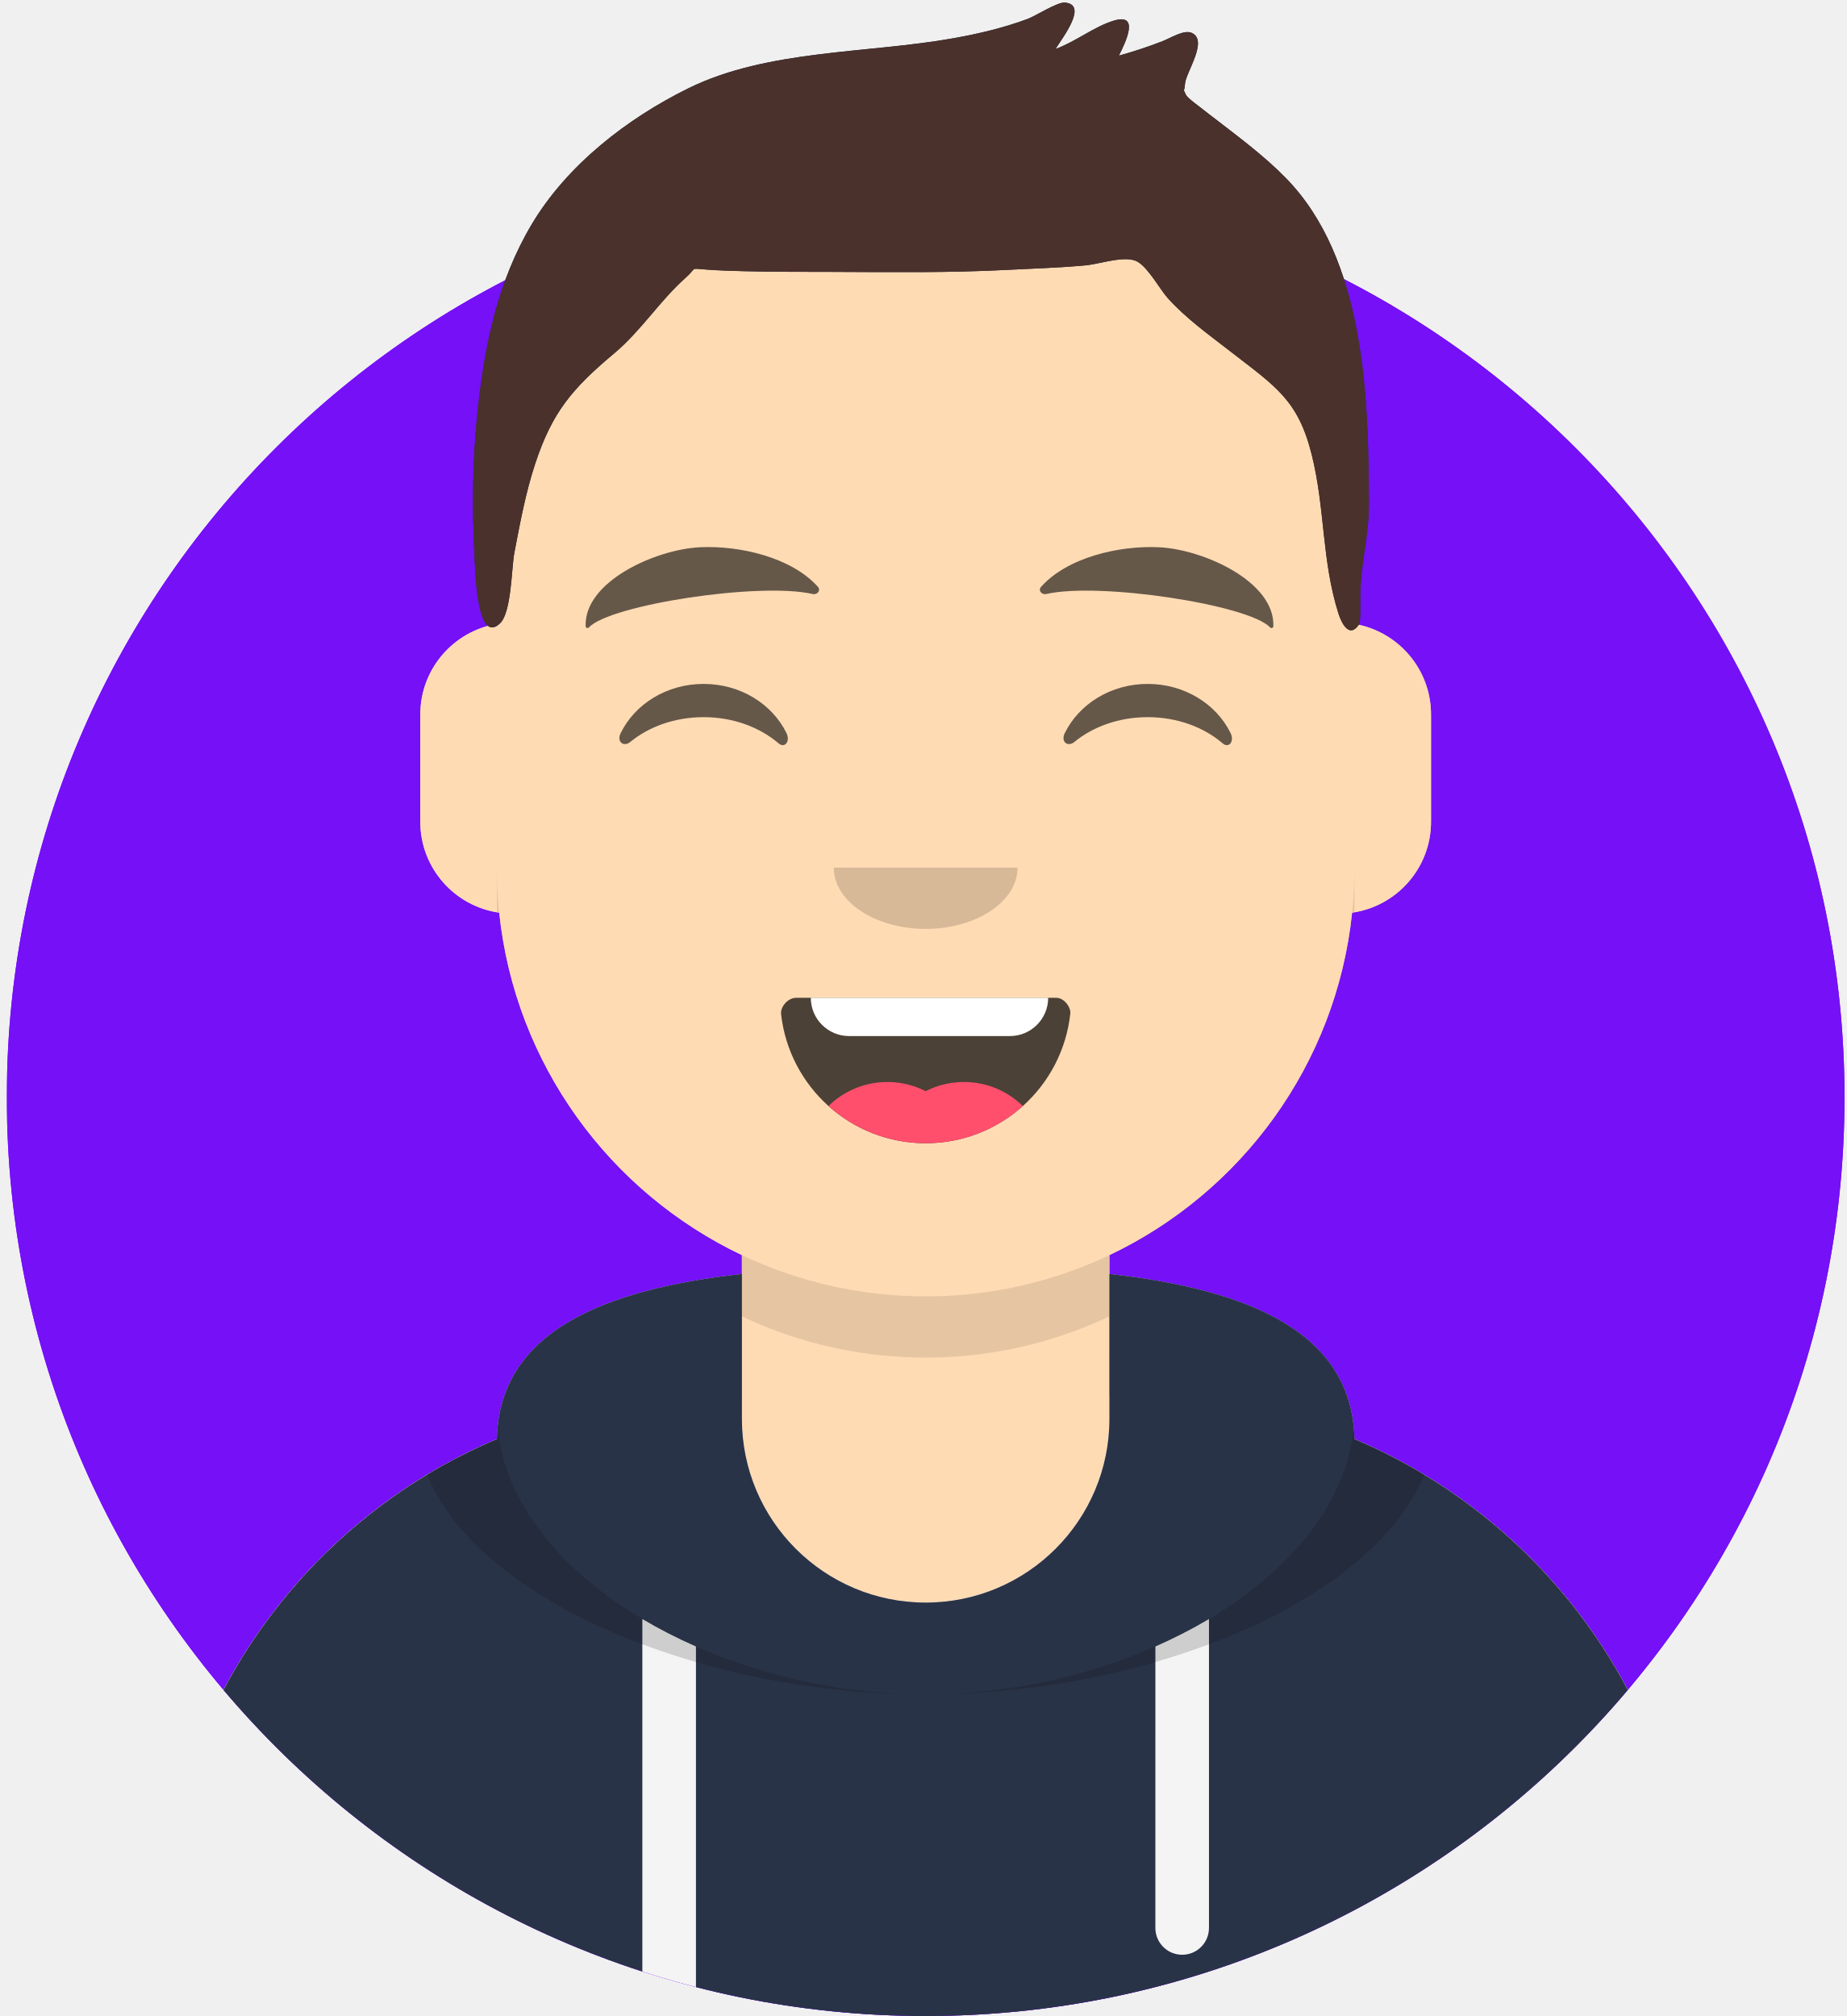
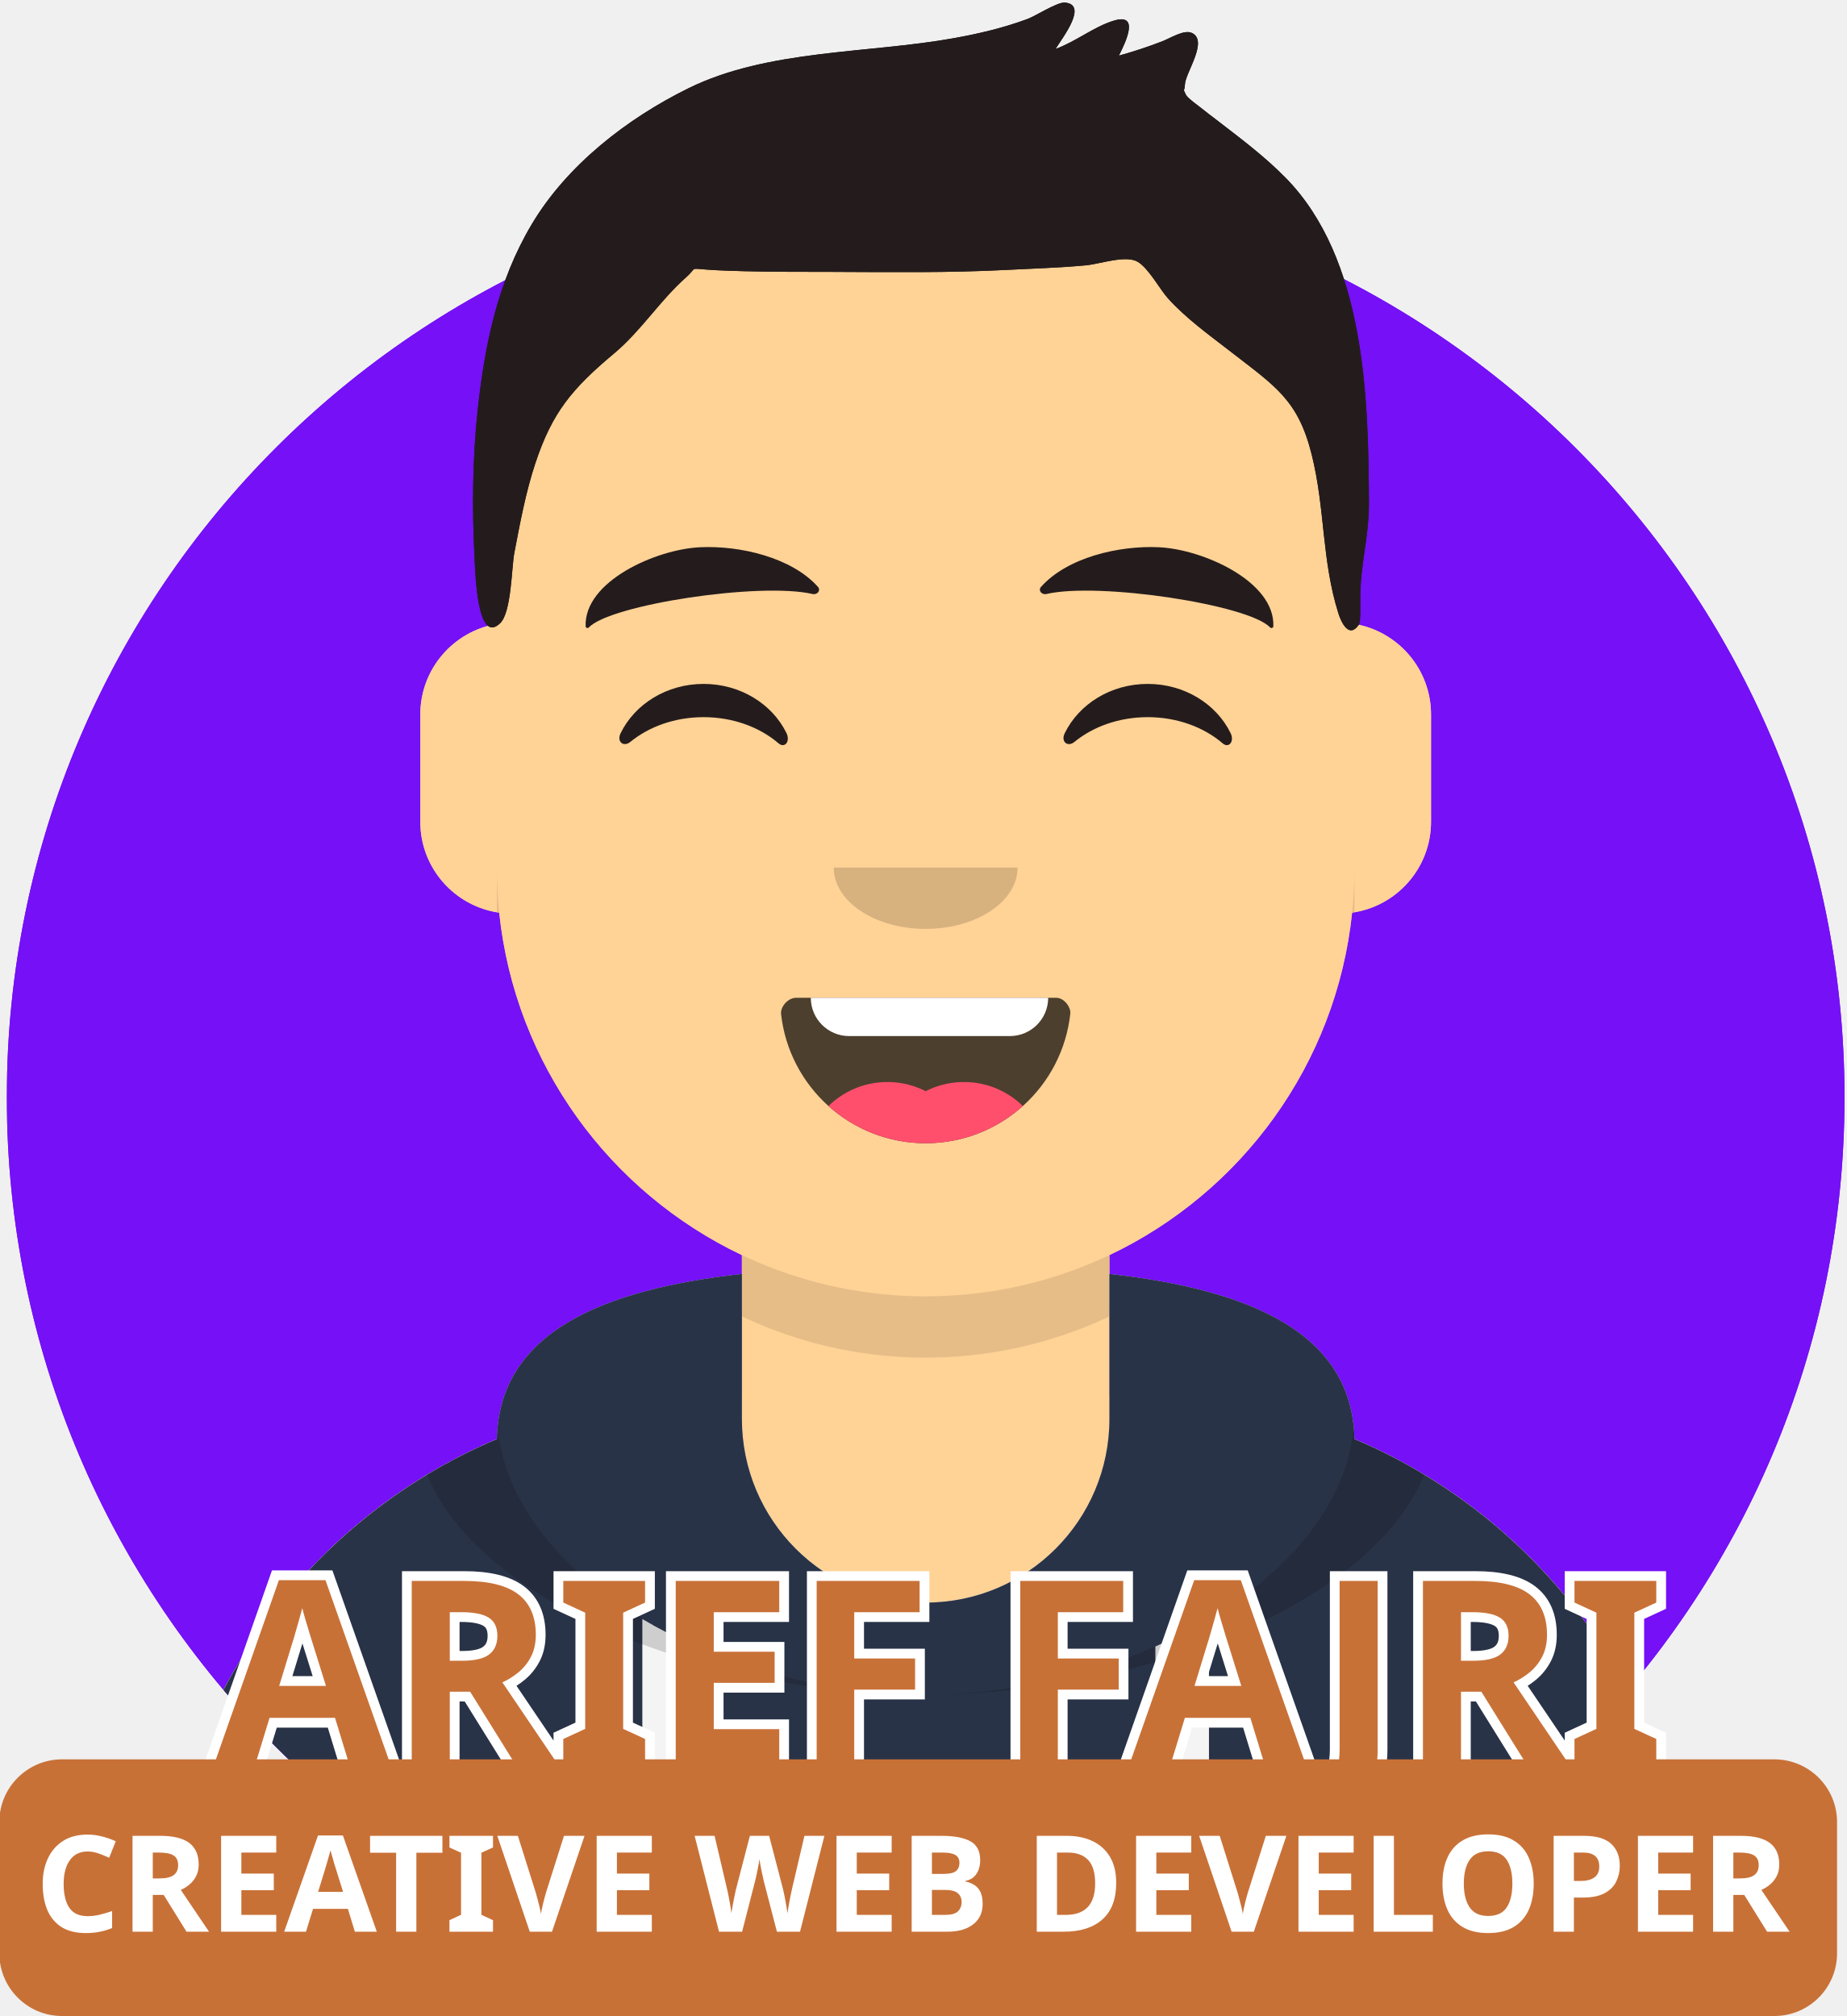
- <svg xmlns="http://www.w3.org/2000/svg" xmlns:xlink="http://www.w3.org/1999/xlink" width="217px" height="237px" viewBox="0 0 217 237" version="1.1">
-   <defs>
+ <svg xmlns="http://www.w3.org/2000/svg" xmlns:xlink="http://www.w3.org/1999/xlink" width="217px" height="237px" viewBox="0 0 217 237" version="1.1" id="svg93">
+   <defs id="defs13">
    <circle id="path-1" cx="108" cy="108" r="108" />
    <path d="M-3.19744231e-14,144 L-3.19744231e-14,-1.42108547e-14 L237.6,-1.42108547e-14 L237.6,144 L226.8,144 C226.8,203.647 178.447,252 118.8,252 C59.153,252 10.8,203.647 10.8,144 L10.8,144 L-3.19744231e-14,144 Z" id="path-3" />
    <path d="M90,0 C117.835,-5.11323436e-15 140.4,22.565 140.4,50.4 L140.401,55.949 C145.508,56.807 149.4,61.249 149.4,66.6 L149.4,79.2 C149.4,84.647 145.367,89.152 140.125,89.893 C138.265,107.718 127.114,122.78 111.601,130.149 L111.6,146.7 L115.2,146.7 C150.988,146.7 180,175.712 180,211.5 L180,219.6 L0,219.6 L0,211.5 C-4.38277231e-15,175.712 29.012,146.7 64.8,146.7 L68.4,146.7 L68.4,130.15 C52.886,122.78 41.735,107.718 39.875,89.893 C34.633,89.152 30.6,84.647 30.6,79.2 L30.6,66.6 C30.6,61.249 34.492,56.806 39.6,55.949 L39.6,50.4 C39.6,22.565 62.165,5.11323436e-15 90,0 Z" id="path-5" />
    <path d="M140.401,11.764 C156.691,13.587 169.2,18.597 169.2,31.569 L169.194,31.18 C192.467,41.01 208.8,64.047 208.8,90.9 L208.8,99 L28.8,99 L28.8,90.9 C28.8,64.047 45.133,41.01 68.406,31.18 C68.653,18.496 81.073,13.568 97.2,11.764 L97.2,28.8 C97.2,40.729 106.871,50.4 118.8,50.4 C130.729,50.4 140.4,40.729 140.4,28.8 L140.4,28.8 Z" id="path-7" />
    <path d="M31.606,13.615 C32.558,22.158 39.803,28.8 48.6,28.8 C57.424,28.8 64.687,22.117 65.603,13.536 C65.676,12.845 64.905,11.7 63.938,11.7 C50.534,11.7 40.264,11.7 33.378,11.7 C32.406,11.7 31.511,12.761 31.606,13.615 Z" id="path-9" />
    <rect id="path-11" x="0" y="0" width="237.6" height="252" />
    <path d="M118.135,20.928 C115.651,18.39 112.767,16.236 109.962,14.076 C109.343,13.6 108.715,13.135 108.109,12.641 C107.972,12.528 106.563,11.519 106.394,11.148 C105.988,10.254 106.224,10.95 106.28,9.884 C106.35,8.535 109.1,4.727 107.048,3.854 C106.146,3.47 104.536,4.492 103.67,4.83 C101.977,5.49 100.263,6.054 98.512,6.54 C99.351,4.869 100.95,1.524 97.944,2.419 C95.603,3.116 93.421,4.91 91.068,5.753 C91.847,4.477 94.96,0.523 92.147,0.302 C91.271,0.233 88.724,1.875 87.782,2.226 C84.959,3.275 82.075,3.953 79.111,4.487 C69.033,6.304 57.248,5.786 47.923,10.374 C40.735,13.911 33.636,19.4 29.484,26.389 C25.481,33.125 23.984,40.498 23.146,48.217 C22.532,53.882 22.482,59.738 22.769,65.424 C22.863,67.287 23.073,75.874 25.779,73.273 C27.127,71.978 27.117,66.745 27.457,64.974 C28.133,61.451 28.783,57.911 29.91,54.5 C31.895,48.49 34.238,45.687 39.184,41.547 C42.359,38.89 44.588,35.3 47.625,32.62 C48.99,31.416 47.949,31.542 50.143,31.7 C51.616,31.806 53.097,31.846 54.574,31.885 C57.99,31.974 61.412,31.951 64.829,31.963 C71.711,31.988 78.561,32.085 85.437,31.725 C88.492,31.565 91.556,31.478 94.603,31.195 C96.306,31.038 99.326,29.947 100.728,30.78 C102.01,31.543 103.342,34.034 104.263,35.054 C106.438,37.464 109.032,39.305 111.576,41.282 C116.881,45.403 119.559,46.98 121.17,53.421 C122.775,59.838 122.325,65.791 124.312,72.106 C124.662,73.217 125.586,75.13 126.726,73.415 C126.937,73.096 126.883,71.345 126.883,70.337 C126.883,66.27 127.913,63.218 127.9,59.123 C127.849,46.674 127.447,30.442 118.135,20.928 Z" id="path-13" />
  </defs>
-   <g id="Website" stroke="none" stroke-width="1" fill="none" fill-rule="evenodd">
-     <g id="mf-avatar" transform="translate(-10, -15)">
-       <g id="Circle" transform="translate(10.8, 36)">
-         <mask id="mask-2" fill="white">
-           <use xlink:href="#path-1" />
+   <g id="mf-avatar" transform="translate(-10,-15)" style="fill:none;fill-rule:evenodd;stroke:none;stroke-width:1">
+     <g id="Circle" transform="translate(10.8,36)">
+       <mask id="mask-2" fill="#ffffff">
+         <use xlink:href="#path-1" id="use15" x="0" y="0" width="100%" height="100%" />
+       </mask>
+       <use id="Circle-Background" fill="#7510f7" xlink:href="#path-1" x="0" y="0" width="100%" height="100%" />
+       <g id="🖍-Circle-Color" mask="url(#mask-2)" fill="#7510f7">
+         <rect id="🖍Color" x="0" y="0" width="216.445" height="216" />
+       </g>
+     </g>
+     <mask id="mask-4" fill="#ffffff">
+       <use xlink:href="#path-3" id="use22" x="0" y="0" width="100%" height="100%" />
+     </mask>
+     <g id="Mask" />
+     <g id="Avataaar" mask="url(#mask-4)">
+       <g id="Body" transform="translate(28.8,32.4)">
+         <mask id="mask-6" fill="#ffffff">
+           <use xlink:href="#path-5" id="use26" x="0" y="0" width="100%" height="100%" />
        </mask>
-         <use id="Circle-Background" fill="#7510F7" xlink:href="#path-1" />
-         <g id="🖍-Circle-Color" mask="url(#mask-2)" fill="#7510F7">
-           <rect id="🖍Color" x="0" y="0" width="216.445" height="216" />
+         <use fill="#d0c6ac" xlink:href="#path-5" id="use29" x="0" y="0" width="100%" height="100%" />
+         <g id="Skin/👶🏻-05-Pale" mask="url(#mask-6)" fill="#ffdbb4" style="fill:#ffd296;fill-opacity:1">
+           <g transform="translate(-28.8)" id="Color" style="fill:#ffd296;fill-opacity:1">
+             <rect x="0" y="0" width="238.384" height="220.355" id="rect31" style="fill:#ffd296;fill-opacity:1" />
+           </g>
+         </g>
+         <path d="m 39.6,84.6 c 0,27.835 22.565,50.4 50.4,50.4 27.835,0 50.4,-22.565 50.4,-50.4 v 0 7.2 c 0,27.835 -22.565,50.4 -50.4,50.4 -27.835,0 -50.4,-22.565 -50.4,-50.4 z" id="Neck-Shadow" fill-opacity="0.1" fill="#000000" mask="url(#mask-6)" />
+       </g>
+       <g id="Clothing/Hoodie" transform="translate(0,153)">
+         <mask id="mask-8" fill="#ffffff">
+           <use xlink:href="#path-7" id="use37" x="0" y="0" width="100%" height="100%" />
+         </mask>
+         <use id="Hoodie" fill="#b7c1db" fill-rule="evenodd" xlink:href="#path-7" x="0" y="0" width="100%" height="100%" />
+         <g id="Color/Palette/Slate" mask="url(#mask-8)" fill="#293347" fill-rule="evenodd">
+           <rect id="rect41" x="0" y="0" width="238.491" height="99" />
+         </g>
+         <path d="M 91.8,55.565 91.8,99 H 85.5 L 85.499,52.335 c 1.984,1.179 4.093,2.26 6.301,3.23 z M 152.101,52.334 152.1,88.65 c 0,1.74 -1.41,3.15 -3.15,3.15 -1.74,0 -3.15,-1.41 -3.15,-3.15 l 10e-4,-33.085 c 2.208,-0.971 4.317,-2.051 6.3,-3.23 z" id="Straps" fill="#f4f4f4" fill-rule="evenodd" mask="url(#mask-8)" />
+         <path d="M 155.733,11.451 C 169.28,14.013 178.65,19.118 178.65,29.077 178.65,46.818 148.916,61.2 118.8,61.2 88.684,61.2 58.95,46.818 58.95,29.077 58.95,19.118 68.32,14.013 81.867,11.451 73.689,14.466 68.4,19.534 68.4,27.969 68.4,46.322 93.439,61.2 118.8,61.2 c 25.361,0 50.4,-14.878 50.4,-33.231 0,-8.259 -5.07,-13.29 -12.959,-16.327 z" id="Shadow" fill-opacity="0.16" fill="#000000" fill-rule="evenodd" mask="url(#mask-8)" />
+       </g>
+       <g id="Face" transform="translate(68.4,73.8)">
+         <g id="Mouth/Smile" transform="translate(1.8,46.8)">
+           <mask id="mask-10" fill="#ffffff">
+             <use xlink:href="#path-9" id="use47" x="0" y="0" width="100%" height="100%" />
+           </mask>
+           <use id="Mouth" fill-opacity="0.7" fill="#000000" fill-rule="evenodd" xlink:href="#path-9" x="0" y="0" width="100%" height="100%" />
+           <path d="m 39.6,1.8 h 18.9 c 2.485,0 4.5,2.015 4.5,4.5 v 5.4 c 0,2.485 -2.015,4.5 -4.5,4.5 H 39.6 c -2.485,0 -4.5,-2.015 -4.5,-4.5 V 6.3 c 0,-2.485 2.015,-4.5 4.5,-4.5 z" id="Teeth" fill="#ffffff" fill-rule="evenodd" mask="url(#mask-10)" />
+           <g id="Tongue" stroke-width="1" fill-rule="evenodd" mask="url(#mask-10)" fill="#ff4f6d">
+             <g transform="translate(34.2,21.6)" id="g56">
+               <circle cx="9.9" cy="9.9" r="9.9" id="circle52" />
+               <circle cx="18.9" cy="9.9" r="9.9" id="circle54" />
+             </g>
+           </g>
+         </g>
+         <g id="Nose/Default" transform="translate(25.2,36)" fill="#000000" fill-opacity="0.16">
+           <path d="m 14.4,7.2 c 0,3.976 4.835,7.2 10.8,7.2 v 0 C 31.165,14.4 36,11.176 36,7.2" id="Nose" />
+         </g>
+         <g id="Eyes/Happy-😁" transform="translate(0,7.2)" fill="#000000" fill-opacity="0.6" style="fill:#241c1c;fill-opacity:1">
+           <path d="M 14.544,20.203 C 16.206,16.784 19.948,14.4 24.298,14.4 c 4.334,0 8.065,2.367 9.736,5.766 0.496,1.01 -0.21,1.836 -0.922,1.224 -2.206,-1.897 -5.339,-3.081 -8.814,-3.081 -3.366,0 -6.411,1.111 -8.604,2.905 -0.802,0.656 -1.636,-0.012 -1.15,-1.012 z" id="Squint" style="fill:#241c1c;fill-opacity:1" />
+           <path d="M 66.744,20.203 C 68.406,16.784 72.148,14.4 76.498,14.4 c 4.334,0 8.065,2.367 9.736,5.766 0.496,1.01 -0.21,1.836 -0.922,1.224 -2.206,-1.897 -5.339,-3.081 -8.814,-3.081 -3.366,0 -6.411,1.111 -8.604,2.905 -0.802,0.656 -1.636,-0.012 -1.15,-1.012 z" id="path63" style="fill:#241c1c;fill-opacity:1" />
+         </g>
+         <g id="Eyebrow/Natural/Default-Natural" fill="#000000" fill-opacity="0.6" style="fill:#241c1c;fill-opacity:1">
+           <path d="M 23.435,5.589 C 18.25,6.285 10.164,10.805 10.84,16.036 c 0.022,0.171 0.281,0.225 0.393,0.082 C 13.471,13.248 30.774,9.033 37.075,9.913 37.652,9.994 38.032,9.399 37.639,9.027 34.269,5.845 28.08,4.961 23.435,5.589" id="Eyebrow" transform="rotate(5,24.3,10.8)" style="fill:#241c1c;fill-opacity:1" />
+           <path d="M 76.535,5.589 C 71.35,6.285 63.264,10.805 63.94,16.036 c 0.022,0.171 0.281,0.225 0.393,0.082 C 66.571,13.248 83.874,9.033 90.175,9.913 90.752,9.994 91.132,9.399 90.739,9.027 87.369,5.845 81.18,4.961 76.535,5.589" id="path67" transform="matrix(-0.9961947,0.08715574,0.08715574,0.9961947,153.5642,-6.704757)" style="fill:#241c1c;fill-opacity:1" />
        </g>
      </g>
-       <mask id="mask-4" fill="white">
-         <use xlink:href="#path-3" />
-       </mask>
-       <g id="Mask" />
-       <g id="Avataaar" mask="url(#mask-4)">
-         <g id="Body" transform="translate(28.8, 32.4)">
-           <mask id="mask-6" fill="white">
-             <use xlink:href="#path-5" />
-           </mask>
-           <use fill="#D0C6AC" xlink:href="#path-5" />
-           <g id="Skin/👶🏻-05-Pale" mask="url(#mask-6)" fill="#FFDBB4">
-             <g transform="translate(-28.8, 0)" id="Color">
-               <rect x="0" y="0" width="238.384" height="220.355" />
-             </g>
-           </g>
-           <path d="M39.6,84.6 C39.6,112.435 62.165,135 90,135 C117.835,135 140.4,112.435 140.4,84.6 L140.4,84.6 L140.4,91.8 C140.4,119.635 117.835,142.2 90,142.2 C62.165,142.2 39.6,119.635 39.6,91.8 Z" id="Neck-Shadow" fill-opacity="0.1" fill="#000000" mask="url(#mask-6)" />
-         </g>
-         <g id="Clothing/Hoodie" transform="translate(0, 153)">
-           <mask id="mask-8" fill="white">
-             <use xlink:href="#path-7" />
-           </mask>
-           <use id="Hoodie" fill="#B7C1DB" fill-rule="evenodd" xlink:href="#path-7" />
-           <g id="Color/Palette/Slate" mask="url(#mask-8)" fill="#293347" fill-rule="evenodd">
-             <rect id="🖍Color" x="0" y="0" width="238.491" height="99" />
-           </g>
-           <path d="M91.8,55.565 L91.8,99 L85.5,99 L85.499,52.335 C87.483,53.514 89.592,54.594 91.8,55.565 Z M152.101,52.334 L152.1,88.65 C152.1,90.39 150.69,91.8 148.95,91.8 C147.21,91.8 145.8,90.39 145.8,88.65 L145.801,55.565 C148.009,54.594 150.118,53.513 152.101,52.334 Z" id="Straps" fill="#F4F4F4" fill-rule="evenodd" mask="url(#mask-8)" />
-           <path d="M155.733,11.451 C169.28,14.013 178.65,19.118 178.65,29.077 C178.65,46.818 148.916,61.2 118.8,61.2 C88.684,61.2 58.95,46.818 58.95,29.077 C58.95,19.118 68.32,14.013 81.867,11.451 C73.689,14.466 68.4,19.534 68.4,27.969 C68.4,46.322 93.439,61.2 118.8,61.2 C144.161,61.2 169.2,46.322 169.2,27.969 C169.2,19.71 164.13,14.679 156.241,11.642 Z" id="Shadow" fill-opacity="0.16" fill="#000000" fill-rule="evenodd" mask="url(#mask-8)" />
-         </g>
-         <g id="Face" transform="translate(68.4, 73.8)">
-           <g id="Mouth/Smile" transform="translate(1.8, 46.8)">
-             <mask id="mask-10" fill="white">
-               <use xlink:href="#path-9" />
+       <g id="Top" style="fill:#241c1c">
+         <mask id="mask-12" fill="#ffffff">
+           <use xlink:href="#path-11" id="use71" x="0" y="0" width="100%" height="100%" />
+         </mask>
+         <g id="g74" style="fill:#241c1c" />
+         <g mask="url(#mask-12)" id="g87" style="fill:#241c1c">
+           <g transform="translate(43,15)" id="g85" style="fill:#241c1c">
+             <mask id="mask-14" fill="#ffffff">
+               <use xlink:href="#path-13" id="use76" x="0" y="0" width="100%" height="100%" />
            </mask>
-             <use id="Mouth" fill-opacity="0.7" fill="#000000" fill-rule="evenodd" xlink:href="#path-9" />
-             <path d="M39.6,1.8 L58.5,1.8 C60.985,1.8 63,3.815 63,6.3 L63,11.7 C63,14.185 60.985,16.2 58.5,16.2 L39.6,16.2 C37.115,16.2 35.1,14.185 35.1,11.7 L35.1,6.3 C35.1,3.815 37.115,1.8 39.6,1.8 Z" id="Teeth" fill="#FFFFFF" fill-rule="evenodd" mask="url(#mask-10)" />
-             <g id="Tongue" stroke-width="1" fill-rule="evenodd" mask="url(#mask-10)" fill="#FF4F6D">
-               <g transform="translate(34.2, 21.6)">
-                 <circle cx="9.9" cy="9.9" r="9.9" />
-                 <circle cx="18.9" cy="9.9" r="9.9" />
-               </g>
-             </g>
-           </g>
-           <g id="Nose/Default" transform="translate(25.2, 36)" fill="#000000" fill-opacity="0.16">
-             <path d="M14.4,7.2 C14.4,11.176 19.235,14.4 25.2,14.4 L25.2,14.4 C31.165,14.4 36,11.176 36,7.2" id="Nose" />
-           </g>
-           <g id="Eyes/Happy-😁" transform="translate(0, 7.2)" fill="#000000" fill-opacity="0.6">
-             <path d="M14.544,20.203 C16.206,16.784 19.948,14.4 24.298,14.4 C28.632,14.4 32.363,16.767 34.034,20.166 C34.53,21.176 33.824,22.003 33.112,21.39 C30.906,19.494 27.773,18.309 24.298,18.309 C20.931,18.309 17.886,19.421 15.694,21.214 C14.892,21.87 14.058,21.203 14.544,20.203 Z" id="Squint" />
-             <path d="M66.744,20.203 C68.406,16.784 72.148,14.4 76.498,14.4 C80.832,14.4 84.563,16.767 86.234,20.166 C86.73,21.176 86.024,22.003 85.312,21.39 C83.106,19.494 79.973,18.309 76.498,18.309 C73.131,18.309 70.086,19.421 67.894,21.214 C67.092,21.87 66.258,21.203 66.744,20.203 Z" id="Squint" />
-           </g>
-           <g id="Eyebrow/Natural/Default-Natural" fill="#000000" fill-opacity="0.6">
-             <path d="M23.435,5.589 C18.25,6.285 10.164,10.805 10.84,16.036 C10.862,16.207 11.121,16.261 11.233,16.118 C13.471,13.248 30.774,9.033 37.075,9.913 C37.652,9.994 38.032,9.399 37.639,9.027 C34.269,5.845 28.08,4.961 23.435,5.589" id="Eyebrow" transform="translate(24.3, 10.8) rotate(5) translate(-24.3, -10.8) " />
-             <path d="M76.535,5.589 C71.35,6.285 63.264,10.805 63.94,16.036 C63.962,16.207 64.221,16.261 64.333,16.118 C66.571,13.248 83.874,9.033 90.175,9.913 C90.752,9.994 91.132,9.399 90.739,9.027 C87.369,5.845 81.18,4.961 76.535,5.589" id="Eyebrow" transform="translate(77.4, 10.8) scale(-1, 1) rotate(5) translate(-77.4, -10.8) " />
-           </g>
-         </g>
-         <g id="Top">
-           <mask id="mask-12" fill="white">
-             <use xlink:href="#path-11" />
-           </mask>
-           <g id="Mask" />
-           <g mask="url(#mask-12)">
-             <g transform="translate(43, 15)">
-               <mask id="mask-14" fill="white">
-                 <use xlink:href="#path-13" />
-               </mask>
-               <use id="Short-Hair" stroke="none" fill="#1F3140" fill-rule="evenodd" xlink:href="#path-13" />
-               <g id="Color/Hair/Brown-Dark" stroke="none" fill="none" mask="url(#mask-14)" fill-rule="evenodd">
-                 <g transform="translate(-43.1, -15)" fill="#4A312C" id="Color">
-                   <rect x="0" y="0" width="239.107" height="252.406" />
-                 </g>
+             <use id="Short-Hair" stroke="none" fill="#1f3140" fill-rule="evenodd" xlink:href="#path-13" x="0" y="0" width="100%" height="100%" style="fill:#241c1c" />
+             <g id="Color/Hair/Brown-Dark" stroke="none" fill="none" mask="url(#mask-14)" fill-rule="evenodd" style="fill:#241c1c">
+               <g transform="translate(-43.1,-15)" fill="#4a312c" id="g82" style="fill:#241c1c">
+                 <rect x="0" y="0" width="239.107" height="252.406" id="rect80" style="fill:#241c1c" />
              </g>
            </g>
          </g>
        </g>
      </g>
    </g>
+     <g id="g48706" transform="matrix(0.765082,0,0,0.765082,26.37681,38.72205)">
+       <g id="g48209" transform="matrix(0.9665786,0,0,0.9665786,-245.3969,154.9775)">
+         <text xml:space="preserve" style="font-style:normal;font-weight:normal;font-size:40px;line-height:1.25;font-family:sans-serif;fill:#c87137;fill-opacity:1;stroke:#ffffff;stroke-width:3.104;stroke-linecap:round;stroke-linejoin:miter;stroke-miterlimit:4;stroke-dasharray:none;stroke-opacity:1;paint-order:stroke fill markers" x="265.984" y="87.467" id="text18619">
+           <tspan id="tspan18617" x="265.984" y="87.467" style="font-style:normal;font-variant:normal;font-weight:bold;font-stretch:normal;font-family:B612;-inkscape-font-specification:'B612 Bold';stroke:#ffffff;stroke-width:3.104;stroke-linecap:round;stroke-linejoin:miter;stroke-miterlimit:4;stroke-dasharray:none;stroke-opacity:1;paint-order:stroke fill markers;fill:#c87137">ARIEF FAJRI</tspan>
+         </text>
+         <rect style="fill:#c87137;fill-opacity:1;paint-order:stroke fill markers;stop-color:#000000" id="rect33972" width="292.085" height="40.801" x="231.632" y="87.267" ry="9.968" />
+         <text xml:space="preserve" style="font-style:normal;font-weight:normal;font-size:21.333px;line-height:1.25;font-family:sans-serif;fill:#ffffff;fill-opacity:1;fill-rule:evenodd;stroke:none;stroke-width:1" x="237.291" y="114.663" id="text18619-3">
+           <tspan id="tspan18617-6" x="237.291" y="114.663" style="font-style:normal;font-variant:normal;font-weight:bold;font-stretch:normal;font-size:21.333px;font-family:B612;-inkscape-font-specification:'B612 Bold';fill:#ffffff">CREATIVE WEB DEVELOPER</tspan>
+         </text>
+       </g>
+     </g>
  </g>
</svg>
